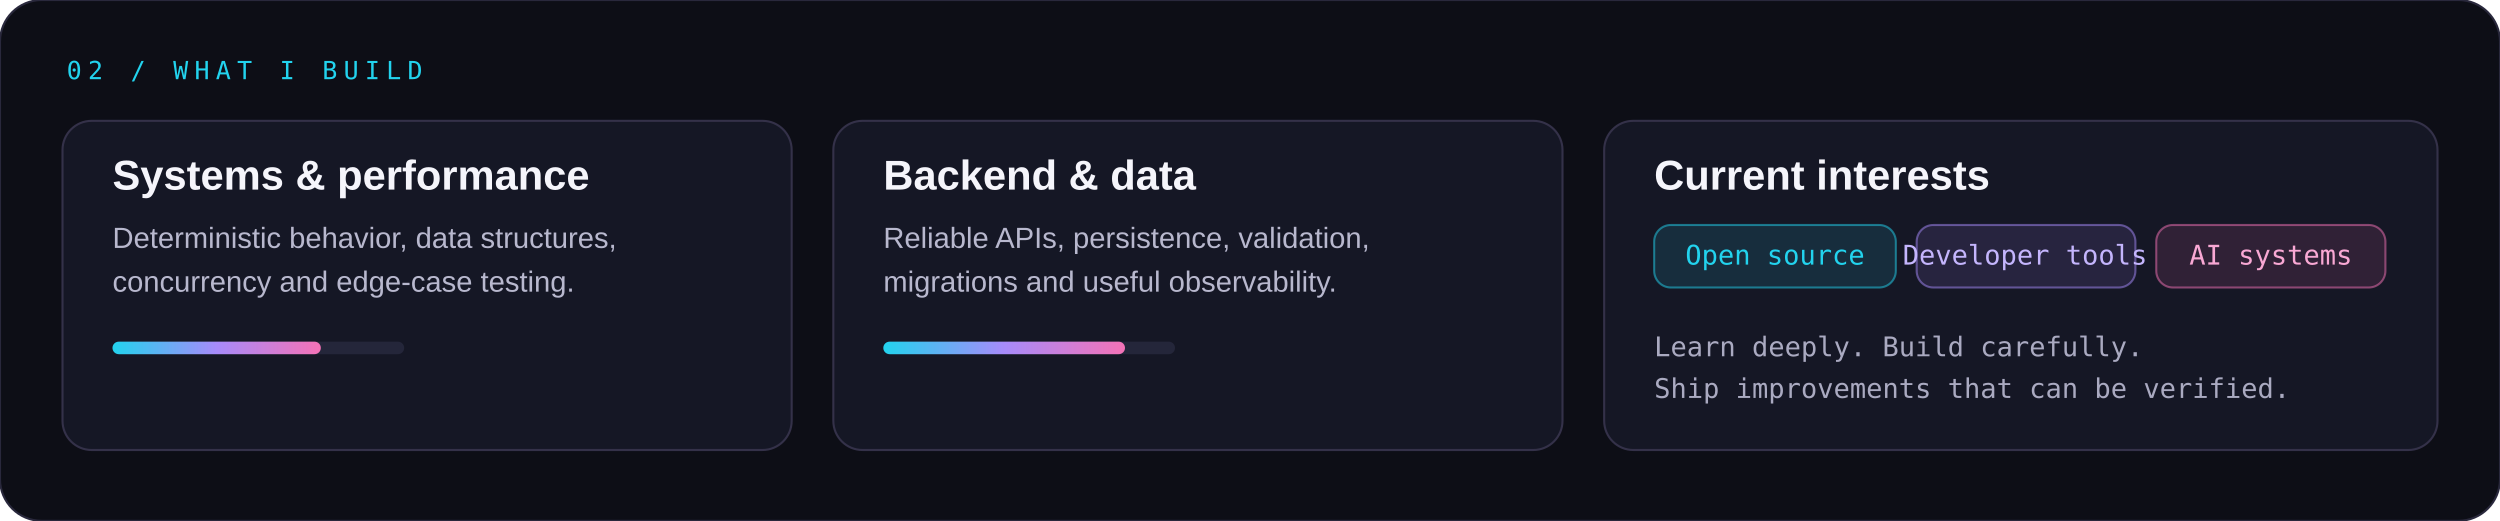
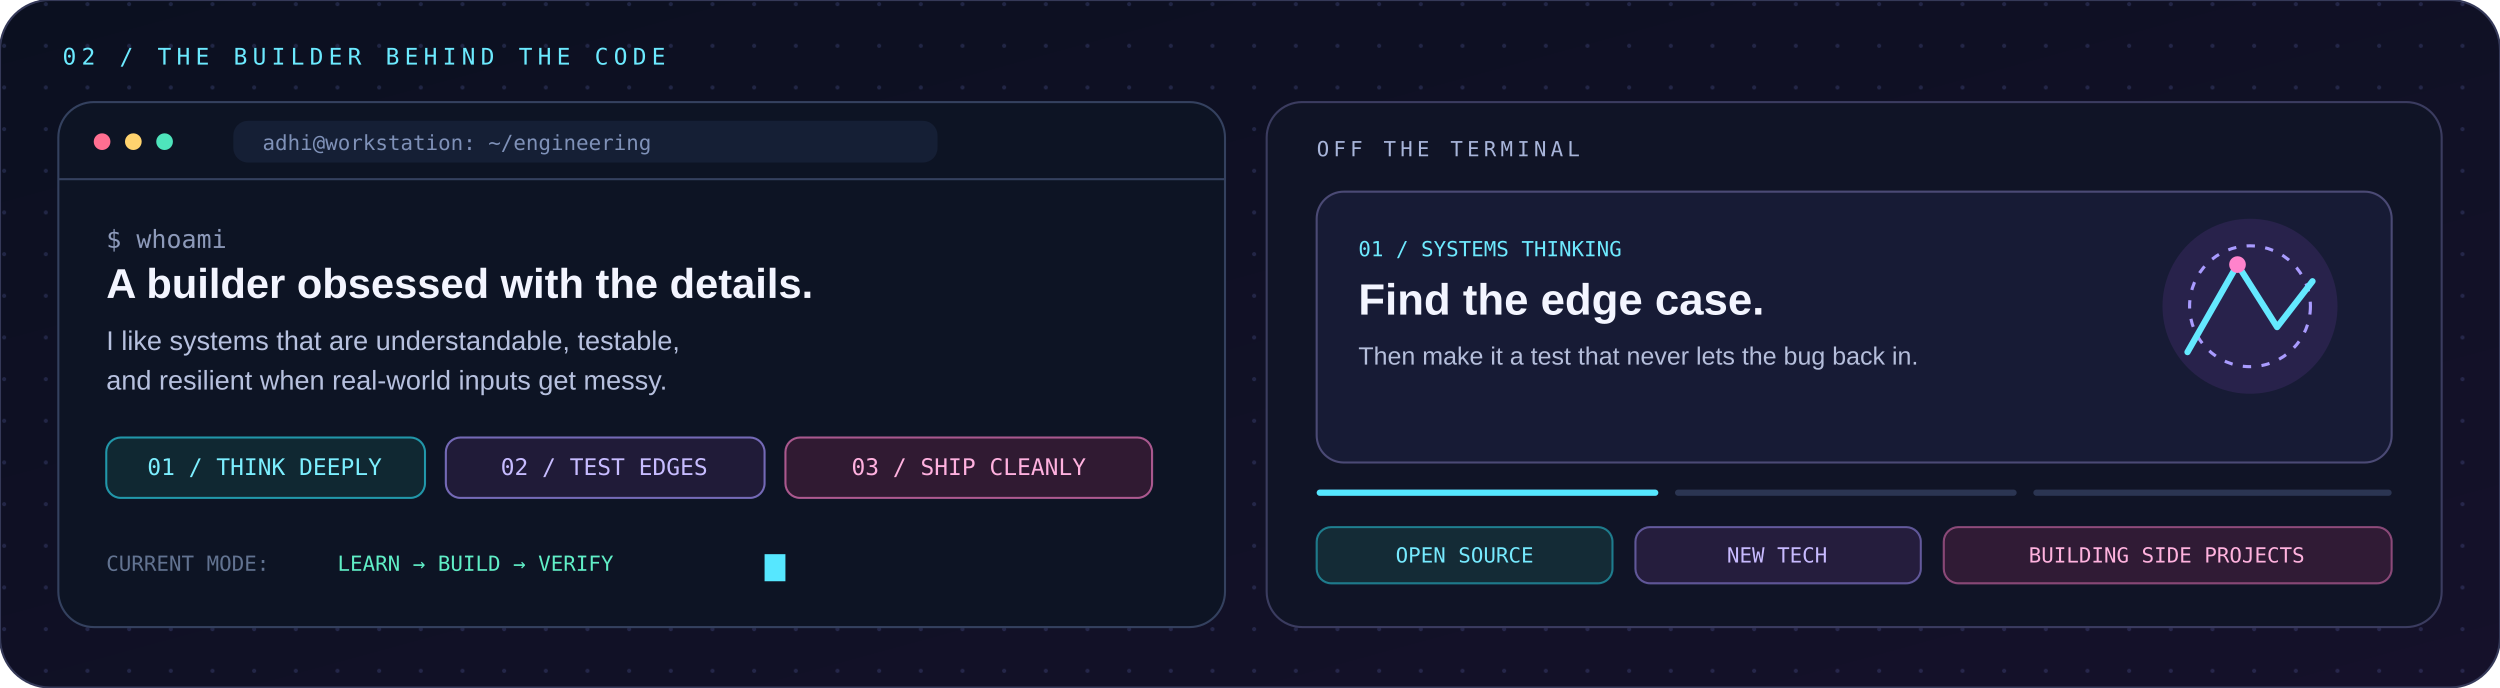
- <svg xmlns="http://www.w3.org/2000/svg" width="1200" height="250" viewBox="0 0 1200 250" role="img" aria-labelledby="t">
+ <svg xmlns="http://www.w3.org/2000/svg" width="1200" height="330" viewBox="0 0 1200 330" role="img" aria-labelledby="t d">
  <defs>
-     <linearGradient id="g" x2="1">
-       <stop stop-color="#22d3ee" />
-       <stop offset=".5" stop-color="#a78bfa" />
-       <stop offset="1" stop-color="#f472b6" />
+     <linearGradient id="bg2" x2="1" y2="1">
+       <stop stop-color="#0b1020" />
+       <stop offset="1" stop-color="#15112a" />
    </linearGradient>
+     <linearGradient id="line2">
+       <stop stop-color="#36e8ff" />
+       <stop offset=".5" stop-color="#9d8cff" />
+       <stop offset="1" stop-color="#ff7fc8" />
+     </linearGradient>
+     <pattern id="dots2" width="20" height="20" patternUnits="userSpaceOnUse">
+       <circle cx="2" cy="2" r="1" fill="#8a9bff" opacity=".16" />
+     </pattern>
  </defs>
-   <rect width="1200" height="250" rx="20" fill="#0d0e16" stroke="#29283c" />
-   <text x="32" y="38" fill="#22d3ee" font-family="monospace" font-size="12" letter-spacing="3">02 / WHAT I BUILD</text>
-   <g font-family="Arial,sans-serif">
-     <rect x="30" y="58" width="350" height="158" rx="14" fill="#151725" stroke="#343149" />
-     <text x="54" y="91" fill="#f5f5fb" font-size="20" font-weight="700">Systems &amp; performance</text>
-     <text x="54" y="119" fill="#b8b8ce" font-size="14">Deterministic behavior, data structures,</text>
-     <text x="54" y="140" fill="#b8b8ce" font-size="14">concurrency and edge-case testing.</text>
-     <rect x="54" y="164" width="140" height="6" rx="3" fill="#24263a" />
-     <rect x="54" y="164" width="100" height="6" rx="3" fill="url(#g)">
-       <animate attributeName="width" values="70;140;100" dur="5s" repeatCount="indefinite" />
-     </rect>
-     <rect x="400" y="58" width="350" height="158" rx="14" fill="#151725" stroke="#343149" />
-     <text x="424" y="91" fill="#f5f5fb" font-size="20" font-weight="700">Backend &amp; data</text>
-     <text x="424" y="119" fill="#b8b8ce" font-size="14">Reliable APIs, persistence, validation,</text>
-     <text x="424" y="140" fill="#b8b8ce" font-size="14">migrations and useful observability.</text>
-     <rect x="424" y="164" width="140" height="6" rx="3" fill="#24263a" />
-     <rect x="424" y="164" width="116" height="6" rx="3" fill="url(#g)">
-       <animate attributeName="width" values="100;140;116" dur="6s" repeatCount="indefinite" />
-     </rect>
-     <rect x="770" y="58" width="400" height="158" rx="14" fill="#151725" stroke="#343149" />
-     <text x="794" y="91" fill="#f5f5fb" font-size="20" font-weight="700">Current interests</text>
-     <g font-family="monospace" font-size="13">
-       <rect x="794" y="108" width="116" height="30" rx="8" fill="#22d3ee" fill-opacity=".12" stroke="#22d3ee" stroke-opacity=".5" />
-       <text x="852" y="127" fill="#22d3ee" text-anchor="middle">Open source</text>
-       <rect x="920" y="108" width="105" height="30" rx="8" fill="#a78bfa" fill-opacity=".12" stroke="#a78bfa" stroke-opacity=".5" />
-       <text x="972" y="127" fill="#c4b5fd" text-anchor="middle">Developer tools</text>
-       <rect x="1035" y="108" width="110" height="30" rx="8" fill="#f472b6" fill-opacity=".12" stroke="#f472b6" stroke-opacity=".5" />
-       <text x="1090" y="127" fill="#f9a8d4" text-anchor="middle">AI systems</text>
-       <text x="794" y="171" fill="#aaaac1">Learn deeply. Build carefully.</text>
-       <text x="794" y="191" fill="#aaaac1">Ship improvements that can be verified.</text>
+   <rect width="1200" height="330" rx="24" fill="url(#bg2)" stroke="#353958" />
+   <rect width="1200" height="330" rx="24" fill="url(#dots2)" />
+   <text x="30" y="31" fill="#6ceaff" font-family="monospace" font-size="11" letter-spacing="2.5">02 / THE BUILDER BEHIND THE CODE</text>
+   <rect x="28" y="49" width="560" height="252" rx="17" fill="#0d1424" stroke="#34415f" />
+   <path d="M28 86H588" stroke="#34415f" />
+   <circle cx="49" cy="68" r="4" fill="#ff6f91" />
+   <circle cx="64" cy="68" r="4" fill="#ffd36e" />
+   <circle cx="79" cy="68" r="4" fill="#4ee4bc" />
+   <rect x="112" y="58" width="338" height="20" rx="7" fill="#151f35" />
+   <text x="126" y="72" fill="#7f91b8" font-family="monospace" font-size="10">adhi@workstation: ~/engineering</text>
+   <text x="51" y="119" fill="#8d9aba" font-family="monospace" font-size="12">$ whoami</text>
+   <text x="51" y="143" fill="#f3f5ff" font-family="Arial,sans-serif" font-size="20" font-weight="700">A builder obsessed with the details.</text>
+   <text x="51" y="168" fill="#b7c1df" font-family="Arial,sans-serif" font-size="13">I like systems that are understandable, testable,</text>
+   <text x="51" y="187" fill="#b7c1df" font-family="Arial,sans-serif" font-size="13">and resilient when real-world inputs get messy.</text>
+   <g font-family="monospace" font-size="11">
+     <rect x="51" y="210" width="153" height="29" rx="7" fill="#102832" stroke="#2bd8ed" stroke-opacity=".65" />
+     <text x="127" y="228" fill="#7cefff" text-anchor="middle">01 / THINK DEEPLY</text>
+     <rect x="214" y="210" width="153" height="29" rx="7" fill="#201b38" stroke="#a696ff" stroke-opacity=".65" />
+     <text x="290" y="228" fill="#c7bcff" text-anchor="middle">02 / TEST EDGES</text>
+     <rect x="377" y="210" width="176" height="29" rx="7" fill="#301a32" stroke="#f57bc3" stroke-opacity=".65" />
+     <text x="465" y="228" fill="#ffb1df" text-anchor="middle">03 / SHIP CLEANLY</text>
+   </g>
+   <text x="51" y="274" fill="#627391" font-family="monospace" font-size="10">CURRENT MODE:</text>
+   <text x="162" y="274" fill="#60efc7" font-family="monospace" font-size="10">LEARN → BUILD → VERIFY</text>
+   <rect x="367" y="266" width="10" height="13" fill="#56e7ff">
+     <animate attributeName="opacity" values="1;0;1" dur="1.1s" repeatCount="indefinite" />
+   </rect>
+   <rect x="608" y="49" width="564" height="252" rx="17" fill="#101426" stroke="#3b3c60" />
+   <text x="632" y="75" fill="#a8b5da" font-family="monospace" font-size="10" letter-spacing="2">OFF THE TERMINAL</text>
+   <g transform="translate(632 92)">
+     <rect width="516" height="130" rx="13" fill="#171b35" stroke="#4b4a75" />
+     <circle cx="448" cy="55" r="42" fill="#28224b" />
+     <circle cx="448" cy="55" r="29" fill="none" stroke="#a99bff" stroke-width="1.5" stroke-dasharray="4 5">
+       <animateTransform attributeName="transform" type="rotate" from="0 448 55" to="360 448 55" dur="14s" repeatCount="indefinite" />
+     </circle>
+     <path d="M418 77L442 35L461 65L478 43" fill="none" stroke="#64e9ff" stroke-width="3" stroke-linecap="round" stroke-linejoin="round" />
+     <circle cx="442" cy="35" r="4" fill="#ff83cc" />
+     <g opacity="1">
+       <text x="20" y="31" fill="#6eeaff" font-family="monospace" font-size="10">01 / SYSTEMS THINKING</text>
+       <text x="20" y="59" fill="#f3f5ff" font-family="Arial,sans-serif" font-size="21" font-weight="700">Find the edge case.</text>
+       <text x="20" y="83" fill="#b5bedb" font-family="Arial,sans-serif" font-size="12">Then make it a test that never lets the bug back in.</text>
+       <animate attributeName="opacity" values="1;.35;1" dur="4s" repeatCount="indefinite" />
    </g>
  </g>
+   <rect x="632" y="235" width="164" height="3" rx="1.5" fill="#2b3552" />
+   <rect x="632" y="235" width="164" height="3" rx="1.5" fill="#55e7ff">
+     <animate attributeName="width" values="0;164;0" dur="4s" repeatCount="indefinite" />
+   </rect>
+   <rect x="804" y="235" width="164" height="3" rx="1.5" fill="#2b3552" />
+   <rect x="976" y="235" width="172" height="3" rx="1.5" fill="#2b3552" />
+   <g font-family="monospace" font-size="10">
+     <rect x="632" y="253" width="142" height="27" rx="7" fill="#142b36" stroke="#2bd8ed" stroke-opacity=".5" />
+     <text x="703" y="270" fill="#76eaff" text-anchor="middle">OPEN SOURCE</text>
+     <rect x="785" y="253" width="137" height="27" rx="7" fill="#251d3d" stroke="#a696ff" stroke-opacity=".5" />
+     <text x="853" y="270" fill="#c8baff" text-anchor="middle">NEW TECH</text>
+     <rect x="933" y="253" width="215" height="27" rx="7" fill="#301b35" stroke="#f57bc3" stroke-opacity=".5" />
+     <text x="1040" y="270" fill="#ffb2de" text-anchor="middle">BUILDING SIDE PROJECTS</text>
+   </g>
</svg>
